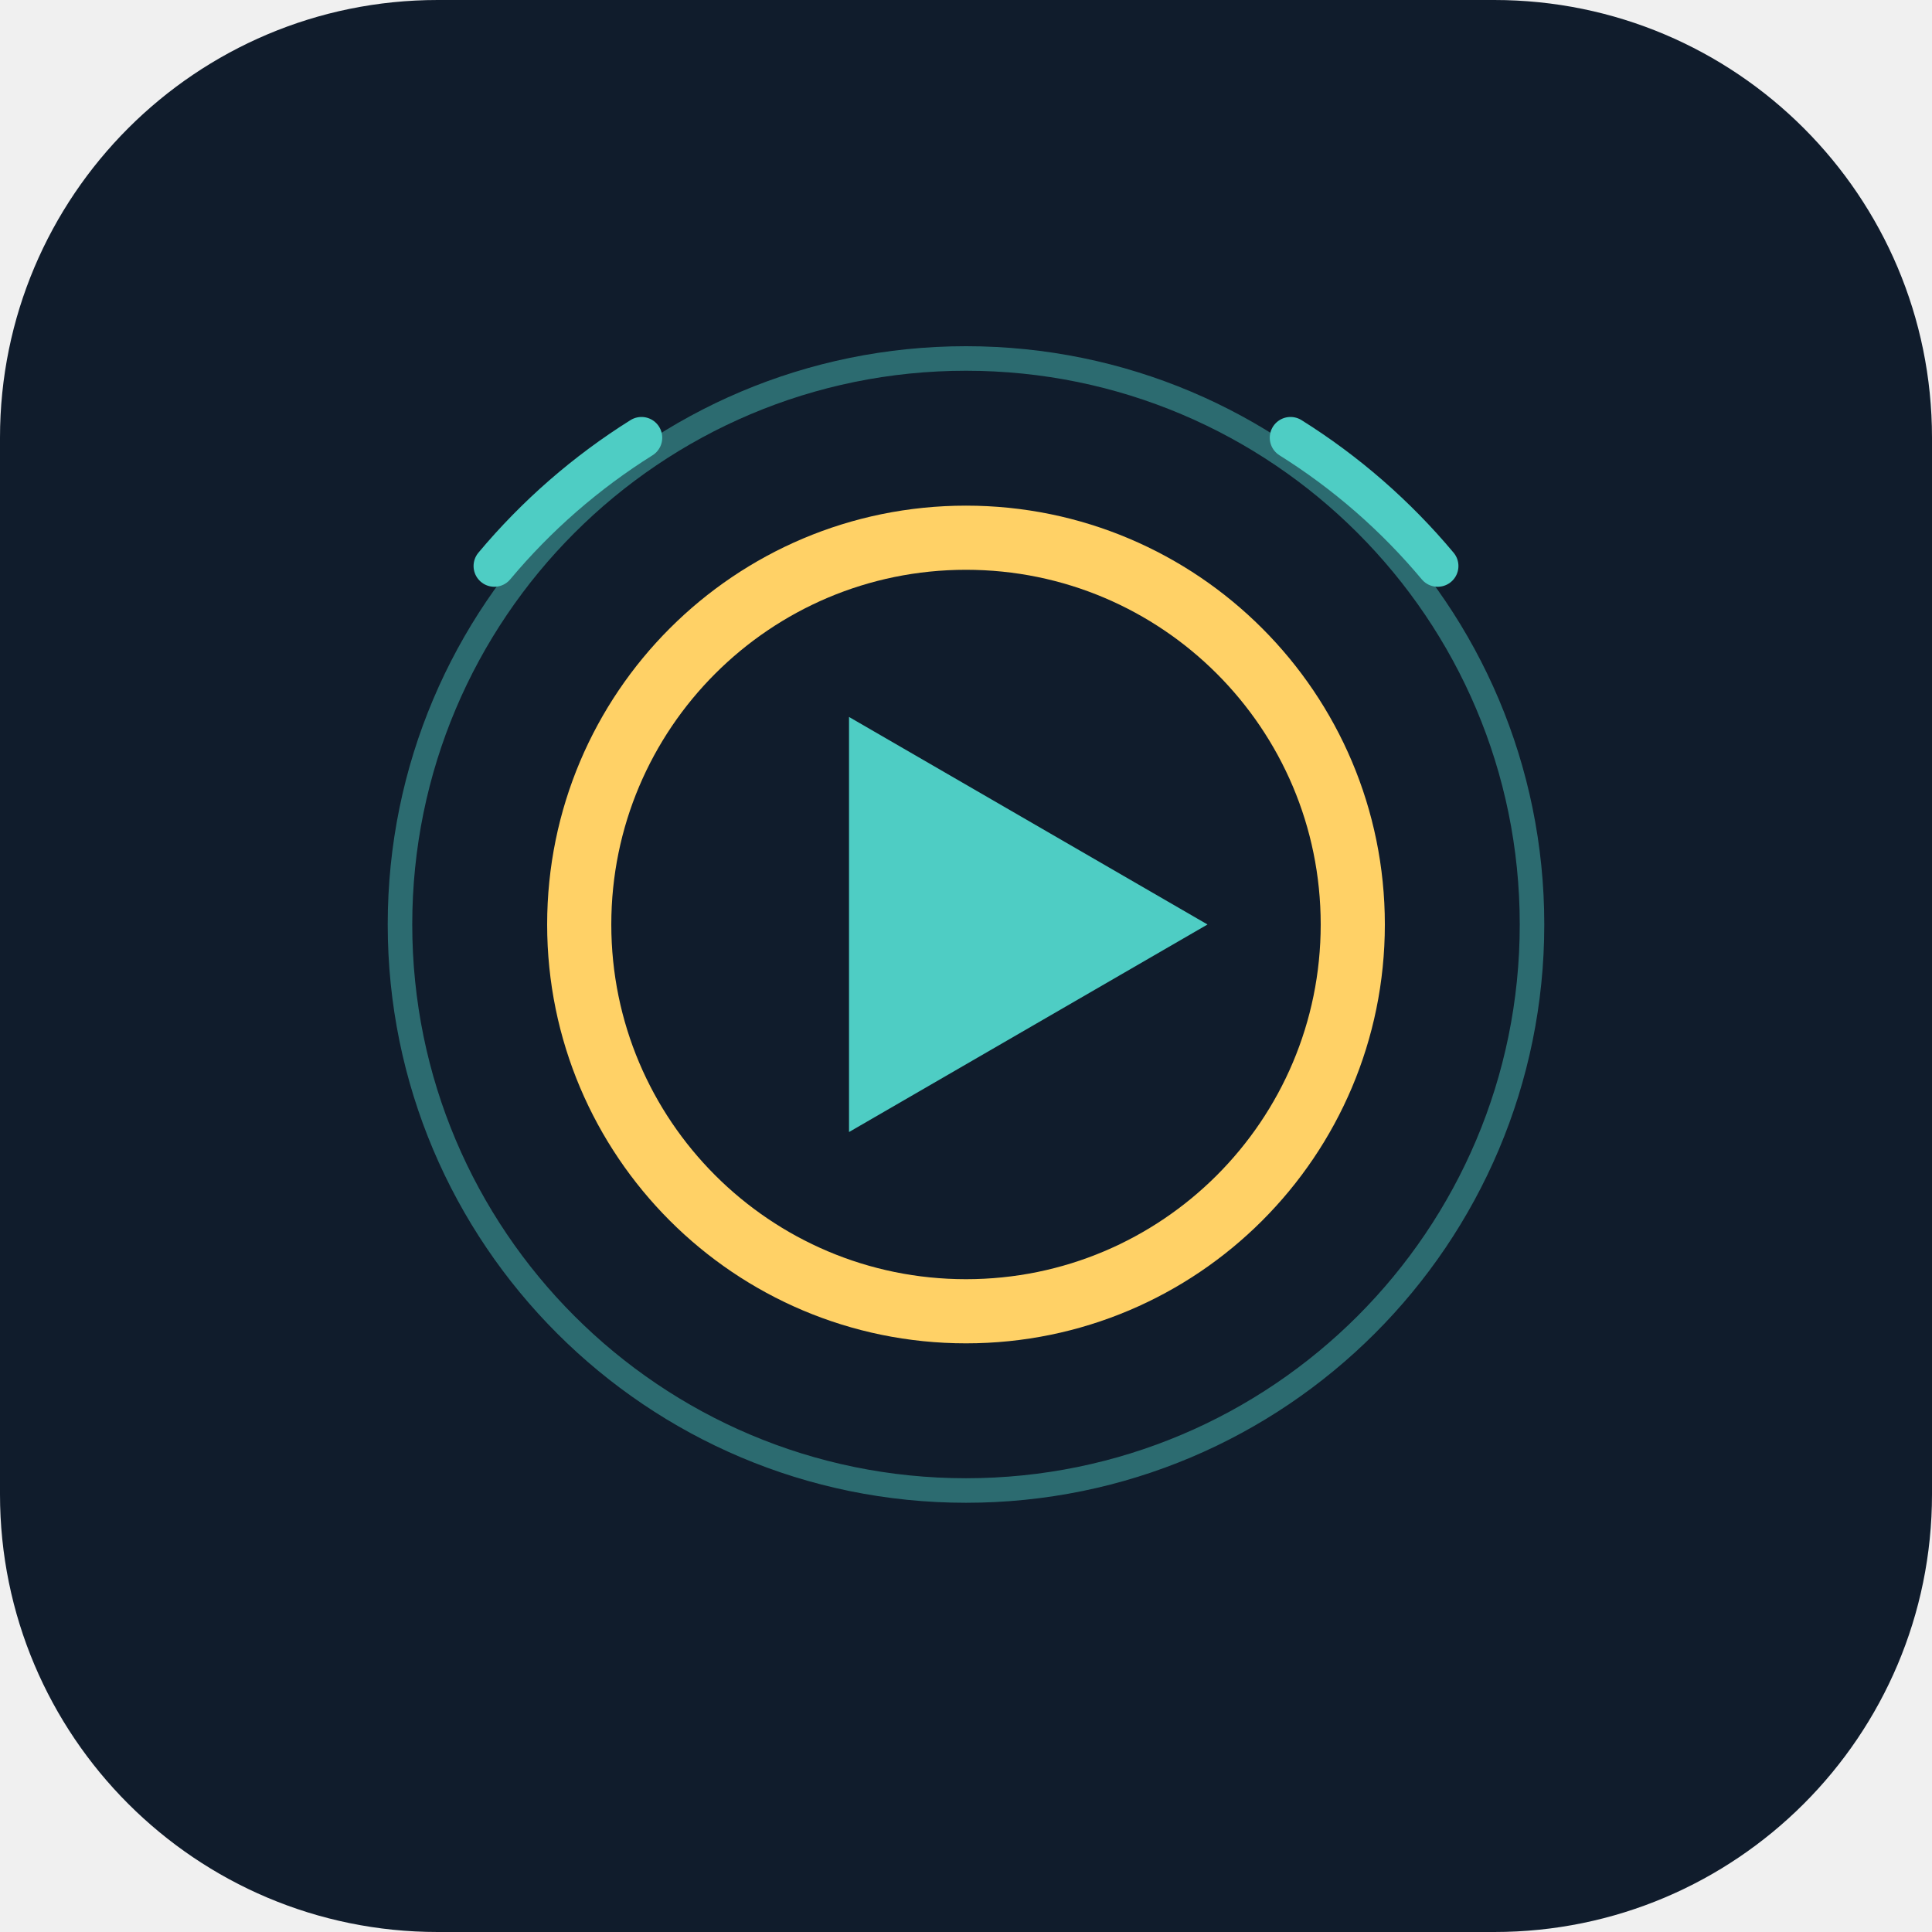
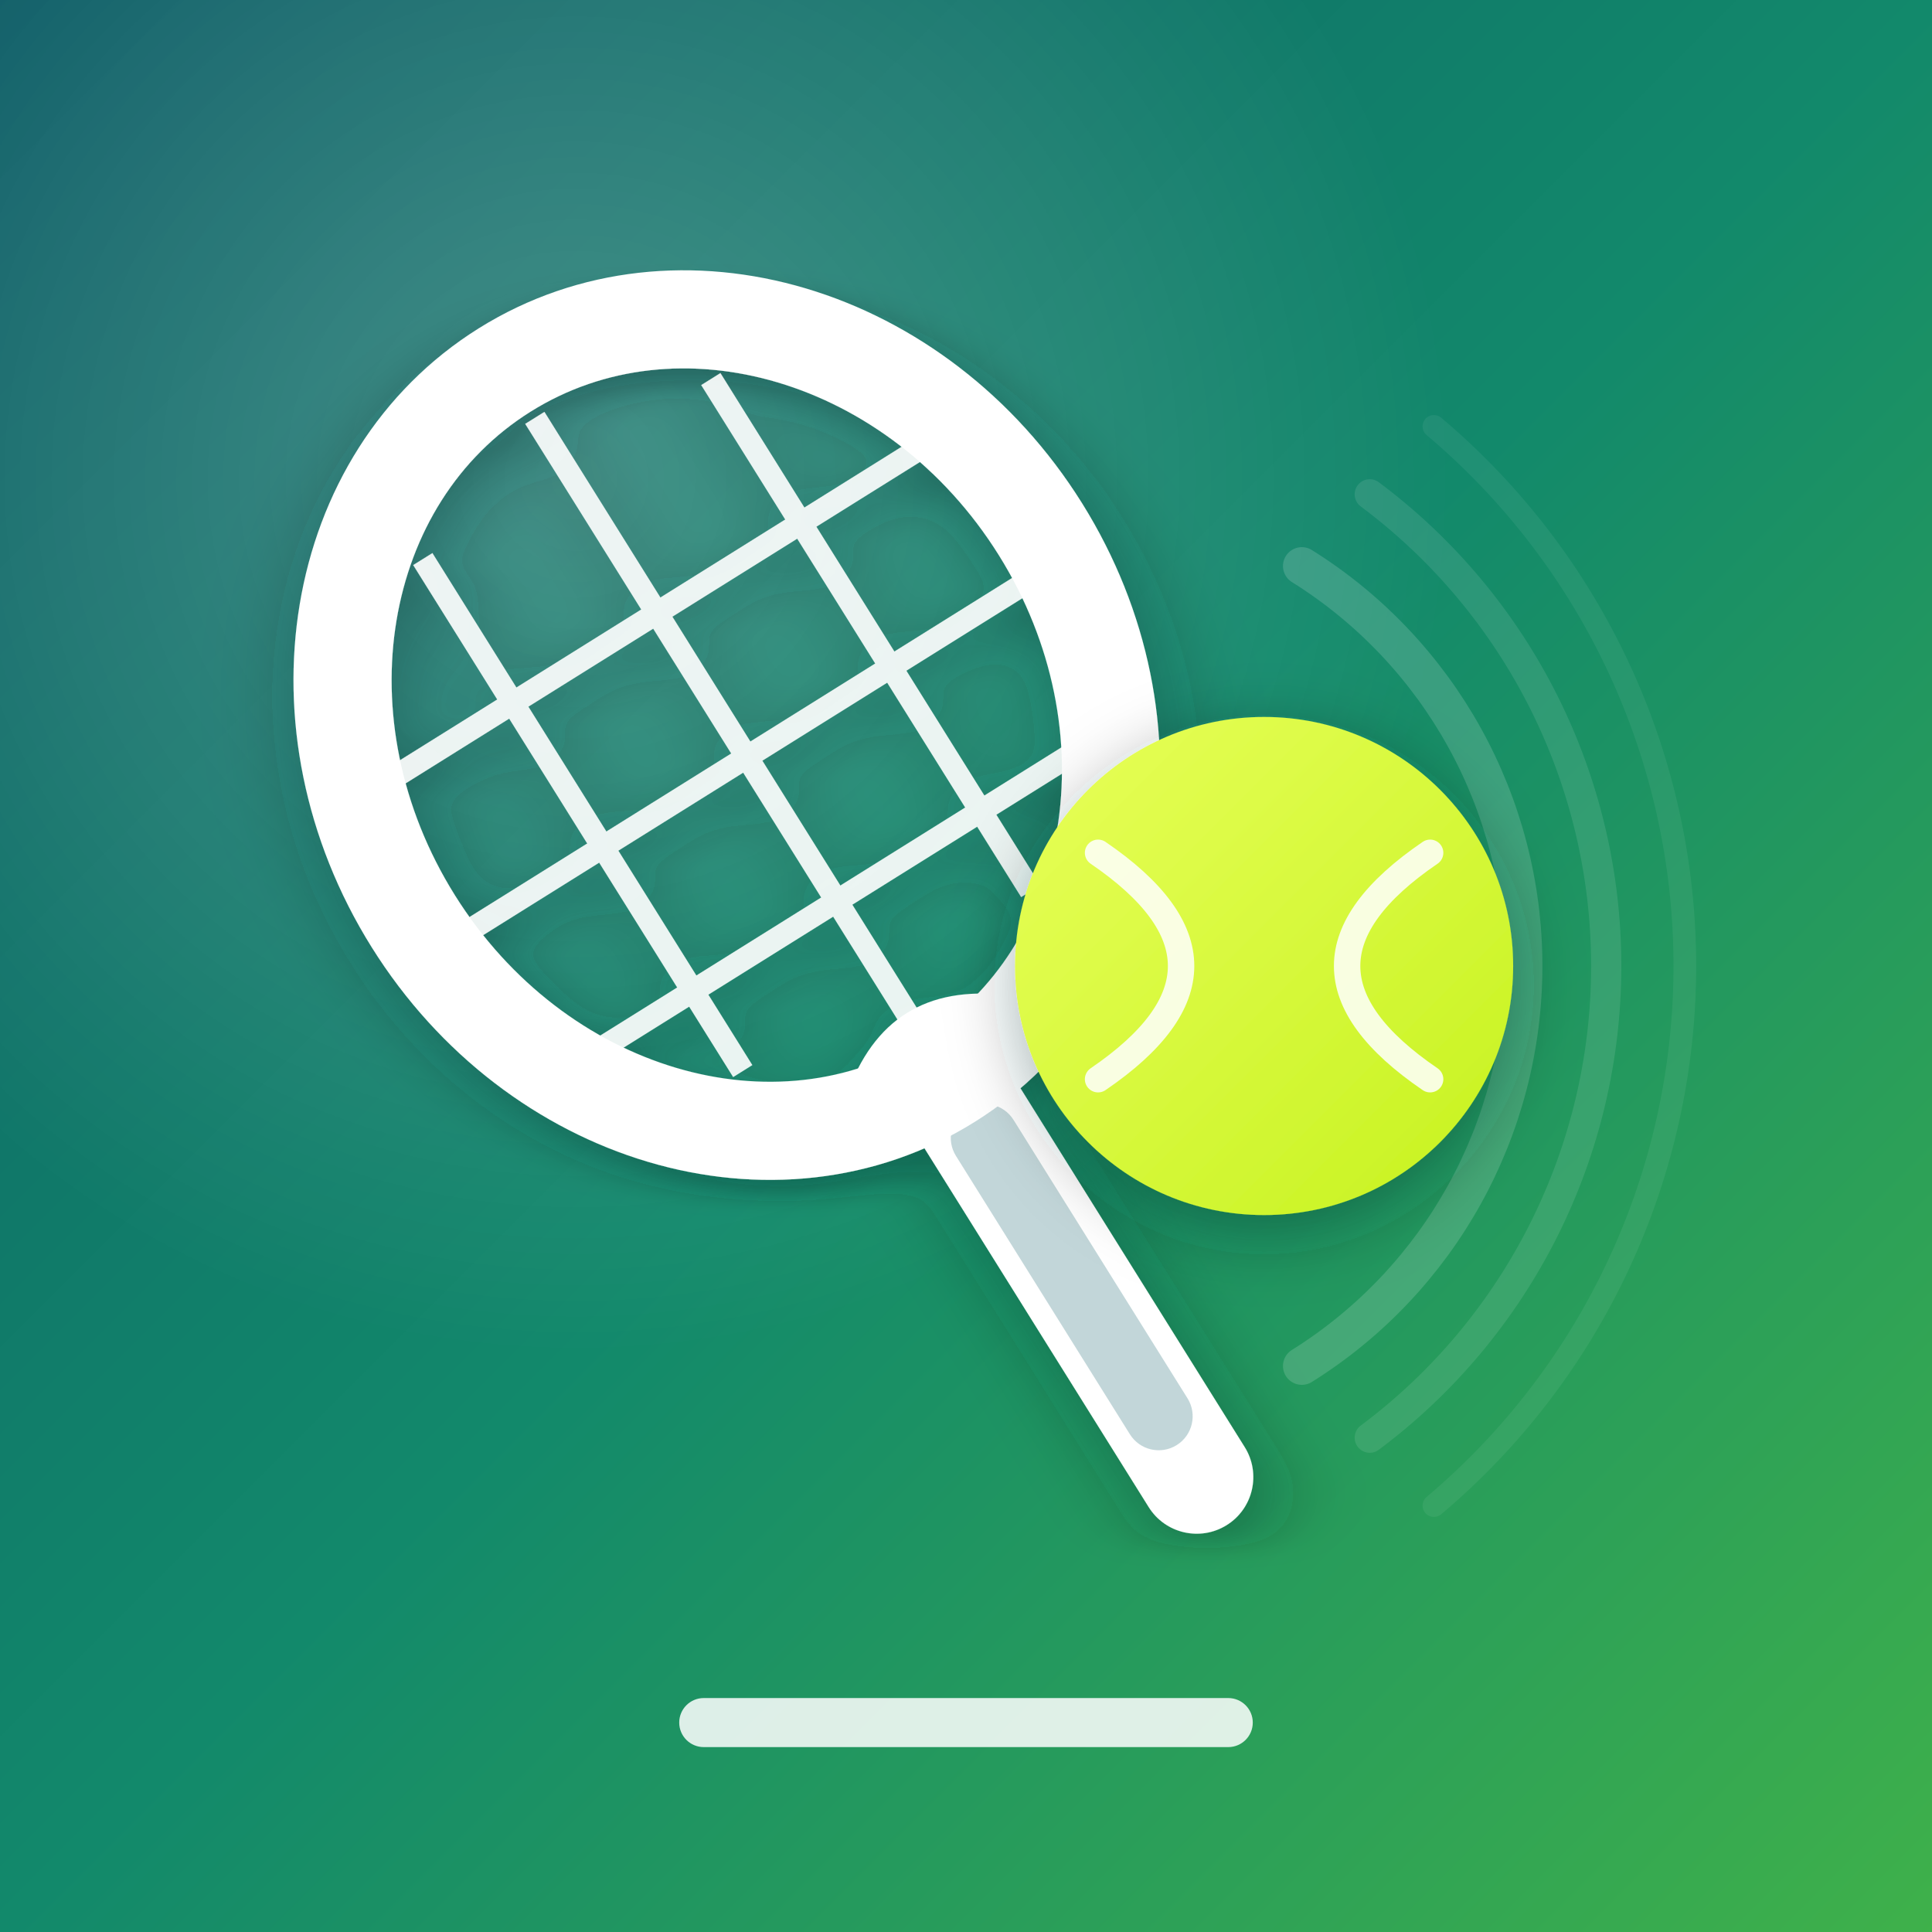
- <svg xmlns="http://www.w3.org/2000/svg" viewBox="0 0 1024 1024" role="img" aria-label="esporacket">
-   <rect width="1024" height="1024" rx="232" fill="#101C2C" />
-   <circle cx="512" cy="490" r="300" fill="none" stroke="#4ECDC4" stroke-width="13" opacity="0.45" />
-   <circle cx="512" cy="490" r="205" fill="none" stroke="#FFD166" stroke-width="34" />
-   <path d="M450,380 L640,490 L450,600 Z" fill="#4ECDC4" />
-   <path d="M262,300 A330,330 0 0,1 340,232 M762,300 A330,330 0 0,0 684,232" stroke="#4ECDC4" stroke-width="22" fill="none" stroke-linecap="round" />
+ <svg xmlns="http://www.w3.org/2000/svg" width="1024" height="1024" viewBox="0 0 1024 1024" role="img" aria-label="ESPO Racket app icon">
+   <defs>
+     <linearGradient id="bg" x1="0" y1="0" x2="1" y2="1">
+       <stop offset="0" stop-color="#0d5c66" />
+       <stop offset="0.5" stop-color="#12896b" />
+       <stop offset="1" stop-color="#3fb14a" />
+     </linearGradient>
+     <linearGradient id="ball" x1="0" y1="0" x2="1" y2="1">
+       <stop offset="0" stop-color="#e8ff5a" />
+       <stop offset="1" stop-color="#c6f21e" />
+     </linearGradient>
+     <radialGradient id="sheen" cx="0.3" cy="0.25" r="0.9">
+       <stop offset="0" stop-color="#ffffff" stop-opacity="0.22" />
+       <stop offset="0.5" stop-color="#ffffff" stop-opacity="0" />
+     </radialGradient>
+     <filter id="soft" x="-20%" y="-20%" width="140%" height="140%">
+       <feDropShadow dx="0" dy="10" stdDeviation="18" flood-color="#04262a" flood-opacity="0.35" />
+     </filter>
+   </defs>
+   <rect x="0" y="0" width="1024" height="1024" fill="url(#bg)" />
+   <rect x="0" y="0" width="1024" height="1024" fill="url(#sheen)" />
+   <g stroke="#ffffff" fill="none" stroke-linecap="round" opacity="0.55">
+     <path d="M690 300 a250 250 0 0 1 0 424" stroke-width="20" opacity="0.28" />
+     <path d="M726 262 a312 312 0 0 1 0 500" stroke-width="16" opacity="0.18" />
+     <path d="M760 226 a374 374 0 0 1 0 572" stroke-width="12" opacity="0.11" />
+   </g>
+   <g filter="url(#soft)" transform="rotate(-32 470 520)">
+     <rect x="440" y="560" width="60" height="300" rx="30" fill="#ffffff" />
+     <rect x="452" y="600" width="36" height="210" rx="18" fill="#0d5c66" opacity="0.25" />
+     <path d="M420 560 q50 -40 100 0 l-14 40 q-36 -26 -72 0 z" fill="#ffffff" />
+     <ellipse cx="470" cy="360" rx="196" ry="222" fill="none" stroke="#ffffff" stroke-width="52" />
+     <g stroke="#ffffff" stroke-width="12" opacity="0.9">
+       <line x1="380" y1="200" x2="380" y2="520" />
+       <line x1="470" y1="168" x2="470" y2="552" />
+       <line x1="560" y1="200" x2="560" y2="520" />
+       <line x1="304" y1="290" x2="636" y2="290" />
+       <line x1="292" y1="380" x2="648" y2="380" />
+       <line x1="316" y1="470" x2="624" y2="470" />
+     </g>
+   </g>
+   <g filter="url(#soft)">
+     <circle cx="670" cy="512" r="132" fill="url(#ball)" />
+     <path d="M582 452 q88 60 0 120 M758 452 q-88 60 0 120" fill="none" stroke="#ffffff" stroke-width="14" stroke-linecap="round" opacity="0.85" />
+   </g>
+   <rect x="360" y="900" width="304" height="26" rx="13" fill="#ffffff" opacity="0.85" />
</svg>
